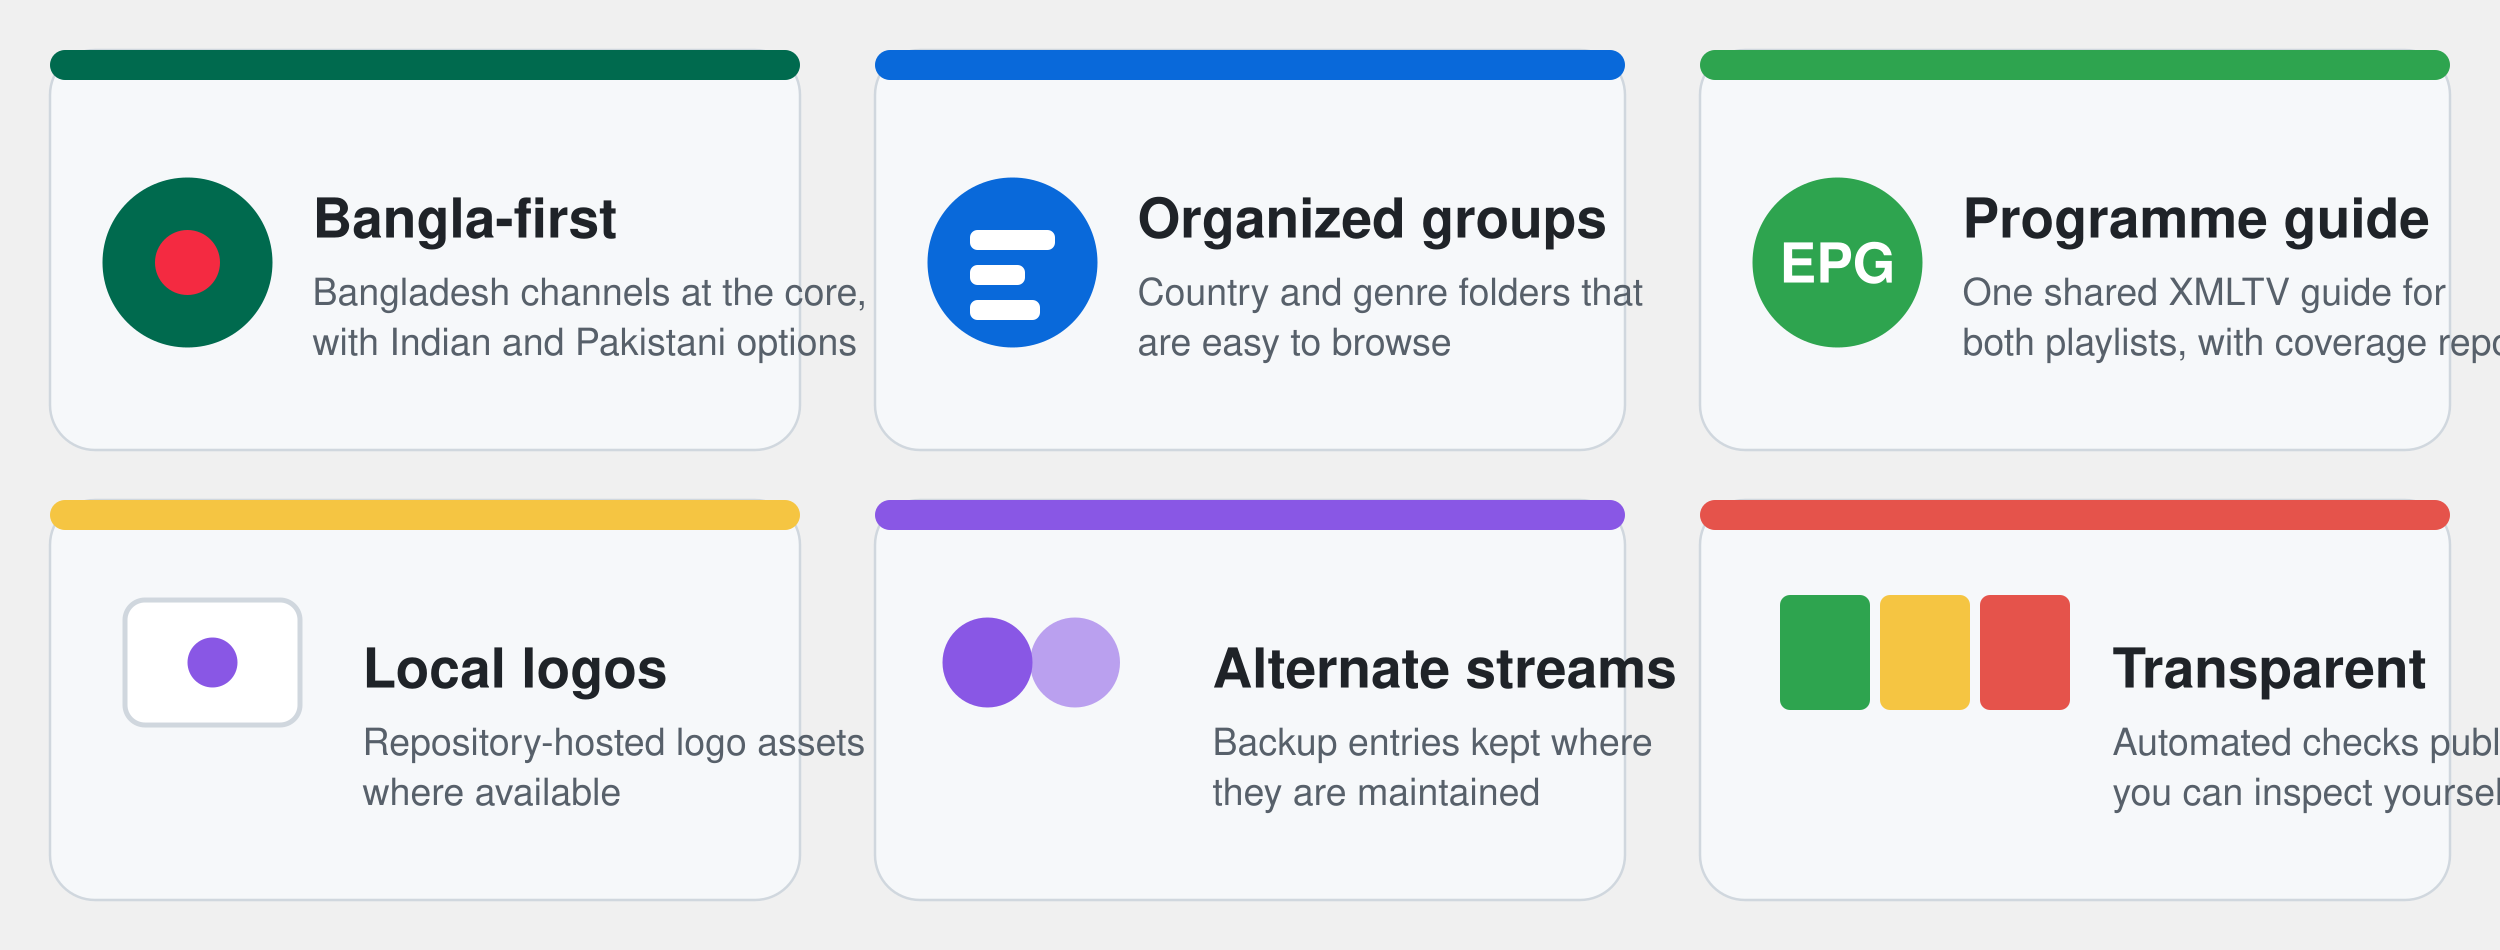
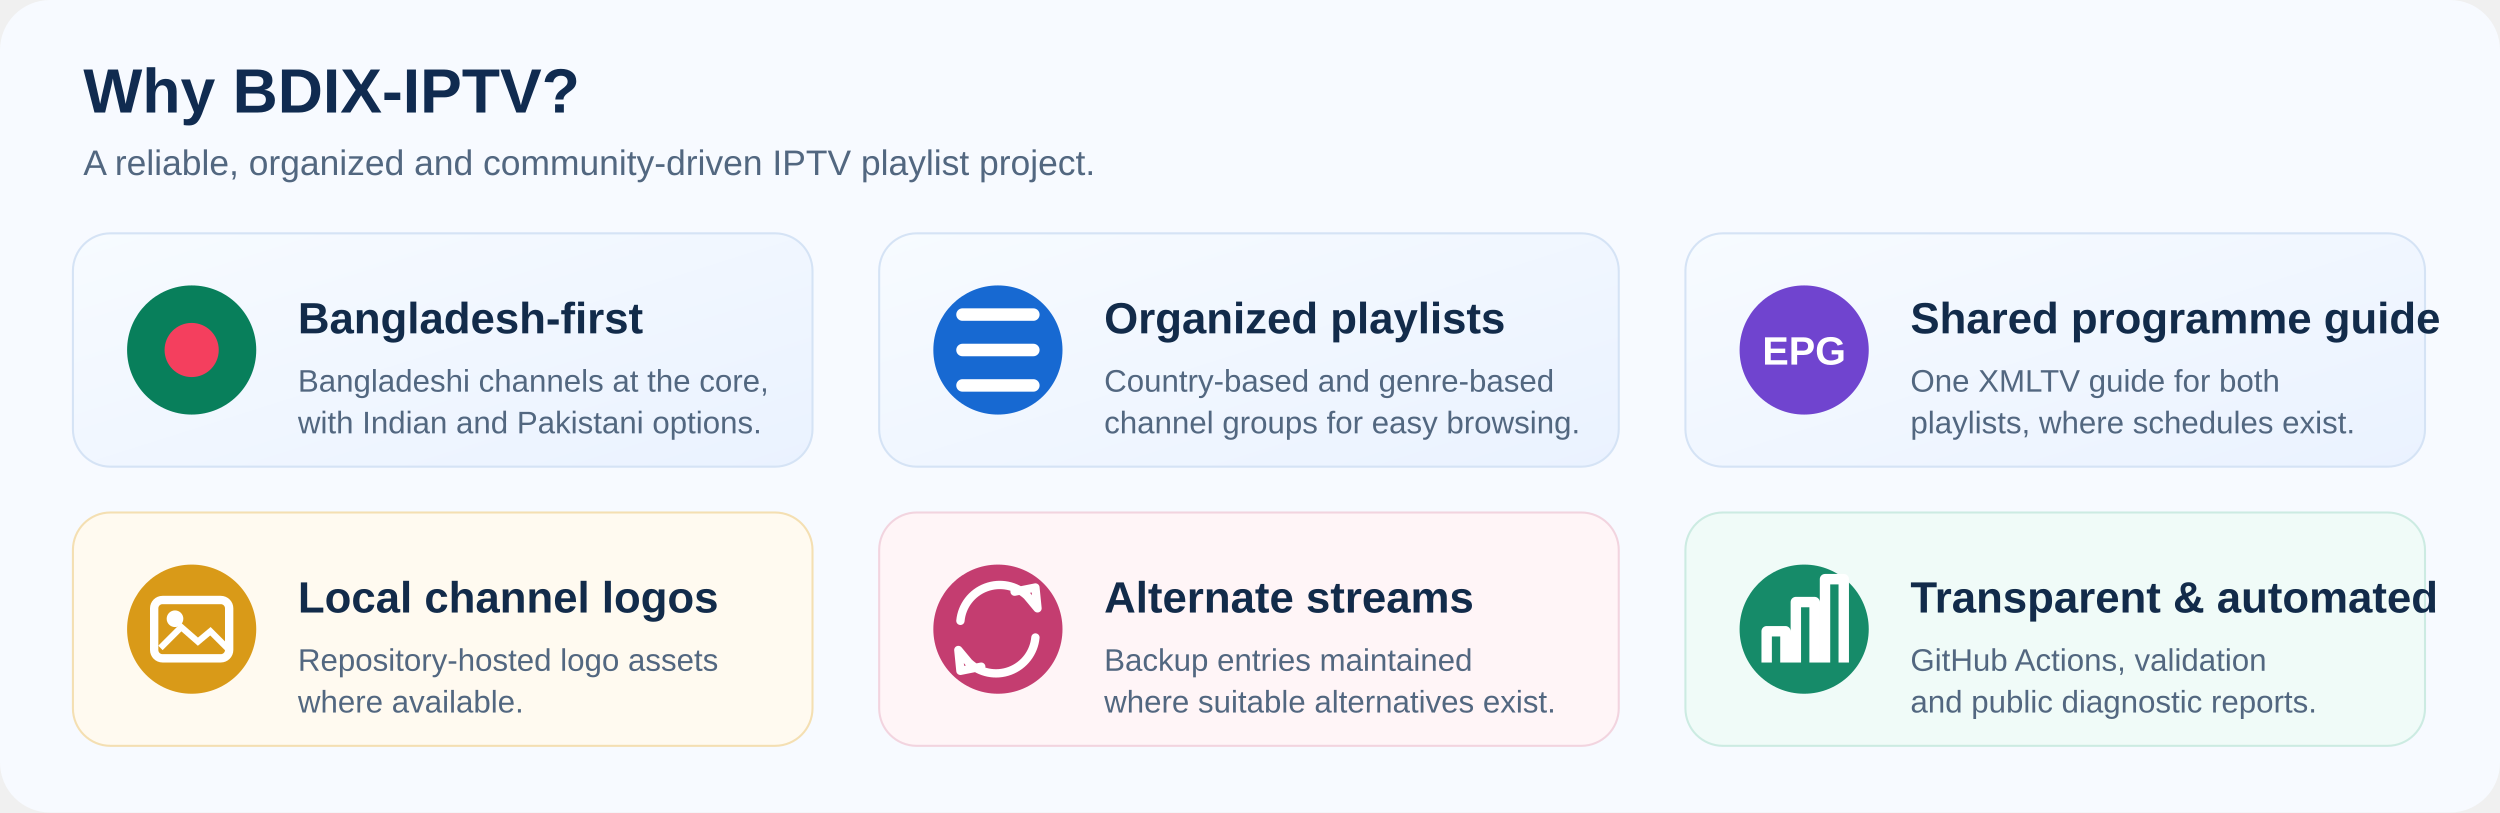
- <svg xmlns="http://www.w3.org/2000/svg" viewBox="0 0 1000 380" role="img" aria-label="BDIX-IPTV highlights: Bangla-first, organized groups, programme guide, local logos, alternate streams, transparent reports">
-   <g font-family="Segoe UI, Helvetica, Arial, sans-serif">
-     <rect x="20" y="20" width="300" height="160" rx="18" fill="#f6f8fa" stroke="#d0d7de" />
-     <rect x="20" y="20" width="300" height="12" rx="6" fill="#006a4e" />
-     <circle cx="75" cy="105" r="34" fill="#006a4e" />
-     <circle cx="75" cy="105" r="13" fill="#f42a41" />
-     <text x="125" y="95" font-size="22" font-weight="700" fill="#1f2328">Bangla-first</text>
-     <text x="125" y="122" font-size="15" fill="#57606a">Bangladesh channels at the core,</text>
-     <text x="125" y="142" font-size="15" fill="#57606a">with Indian and Pakistani options</text>
-     <rect x="350" y="20" width="300" height="160" rx="18" fill="#f6f8fa" stroke="#d0d7de" />
-     <rect x="350" y="20" width="300" height="12" rx="6" fill="#0969da" />
-     <circle cx="405" cy="105" r="34" fill="#0969da" />
-     <rect x="388" y="92" width="34" height="8" rx="3" fill="#fff" />
-     <rect x="388" y="106" width="22" height="8" rx="3" fill="#fff" />
-     <rect x="388" y="120" width="28" height="8" rx="3" fill="#fff" />
-     <text x="455" y="95" font-size="22" font-weight="700" fill="#1f2328">Organized groups</text>
-     <text x="455" y="122" font-size="15" fill="#57606a">Country and genre folders that</text>
-     <text x="455" y="142" font-size="15" fill="#57606a">are easy to browse</text>
-     <rect x="680" y="20" width="300" height="160" rx="18" fill="#f6f8fa" stroke="#d0d7de" />
-     <rect x="680" y="20" width="300" height="12" rx="6" fill="#2ea44f" />
-     <circle cx="735" cy="105" r="34" fill="#2ea44f" />
-     <text x="735" y="113" text-anchor="middle" font-size="22" font-weight="700" fill="#fff">EPG</text>
-     <text x="785" y="95" font-size="22" font-weight="700" fill="#1f2328">Programme guide</text>
-     <text x="785" y="122" font-size="15" fill="#57606a">One shared XMLTV guide for</text>
-     <text x="785" y="142" font-size="15" fill="#57606a">both playlists, with coverage reports</text>
-     <rect x="20" y="200" width="300" height="160" rx="18" fill="#f6f8fa" stroke="#d0d7de" />
-     <rect x="20" y="200" width="300" height="12" rx="6" fill="#f5c542" />
-     <rect x="50" y="240" width="70" height="50" rx="8" fill="#ffffff" stroke="#d0d7de" stroke-width="2" />
-     <circle cx="85" cy="265" r="10" fill="#8957e5" />
-     <text x="145" y="275" font-size="22" font-weight="700" fill="#1f2328">Local logos</text>
-     <text x="145" y="302" font-size="15" fill="#57606a">Repository-hosted logo assets</text>
-     <text x="145" y="322" font-size="15" fill="#57606a">where available</text>
-     <rect x="350" y="200" width="300" height="160" rx="18" fill="#f6f8fa" stroke="#d0d7de" />
-     <rect x="350" y="200" width="300" height="12" rx="6" fill="#8957e5" />
-     <circle cx="395" cy="265" r="18" fill="#8957e5" />
-     <circle cx="430" cy="265" r="18" fill="#8957e5" opacity="0.55" />
-     <text x="485" y="275" font-size="22" font-weight="700" fill="#1f2328">Alternate streams</text>
-     <text x="485" y="302" font-size="15" fill="#57606a">Backup entries kept where</text>
-     <text x="485" y="322" font-size="15" fill="#57606a">they are maintained</text>
-     <rect x="680" y="200" width="300" height="160" rx="18" fill="#f6f8fa" stroke="#d0d7de" />
-     <rect x="680" y="200" width="300" height="12" rx="6" fill="#e5534b" />
-     <rect x="712" y="238" width="36" height="46" rx="4" fill="#2ea44f" />
-     <rect x="752" y="238" width="36" height="46" rx="4" fill="#f5c542" />
-     <rect x="792" y="238" width="36" height="46" rx="4" fill="#e5534b" />
-     <text x="845" y="275" font-size="22" font-weight="700" fill="#1f2328">Transparent</text>
-     <text x="845" y="302" font-size="15" fill="#57606a">Automated checks publish reports</text>
-     <text x="845" y="322" font-size="15" fill="#57606a">you can inspect yourself</text>
+ <svg xmlns="http://www.w3.org/2000/svg" width="1200" height="390" viewBox="0 0 1200 390" role="img" aria-labelledby="t">
+   <defs>
+     <linearGradient id="b" x2="1" y2="1">
+       <stop stop-color="#f7fbff" />
+       <stop offset="1" stop-color="#eaf2ff" />
+     </linearGradient>
+   </defs>
+   <rect width="1200" height="390" rx="24" fill="#f7faff" />
+   <text x="40" y="54" font-family="Arial" font-size="30" font-weight="700" fill="#102b50">Why BDIX-IPTV?</text>
+   <text x="40" y="84" font-family="Arial" font-size="17" fill="#526780">A reliable, organized and community-driven IPTV playlist project.</text>
+   <g font-family="Arial">
+     <g transform="translate(35 112)">
+       <rect width="355" height="112" rx="18" fill="url(#b)" stroke="#d5e3f5" />
+       <circle cx="57" cy="56" r="31" fill="#087f5b" />
+       <circle cx="57" cy="56" r="13" fill="#f43f5e" />
+       <text x="108" y="48" font-size="21" font-weight="700" fill="#122b4a">Bangladesh-first</text>
+       <text x="108" y="76" font-size="15" fill="#526780">Bangladeshi channels at the core,</text>
+       <text x="108" y="96" font-size="15" fill="#526780">with Indian and Pakistani options.</text>
+     </g>
+     <g transform="translate(422 112)">
+       <rect width="355" height="112" rx="18" fill="url(#b)" stroke="#d5e3f5" />
+       <circle cx="57" cy="56" r="31" fill="#1769d2" />
+       <path d="M40 39h34M40 56h34M40 73h34" stroke="#fff" stroke-width="6" stroke-linecap="round" />
+       <text x="108" y="48" font-size="21" font-weight="700" fill="#122b4a">Organized playlists</text>
+       <text x="108" y="76" font-size="15" fill="#526780">Country-based and genre-based</text>
+       <text x="108" y="96" font-size="15" fill="#526780">channel groups for easy browsing.</text>
+     </g>
+     <g transform="translate(809 112)">
+       <rect width="355" height="112" rx="18" fill="url(#b)" stroke="#d5e3f5" />
+       <circle cx="57" cy="56" r="31" fill="#7044cf" />
+       <text x="57" y="63" text-anchor="middle" font-size="19" font-weight="700" fill="#fff">EPG</text>
+       <text x="108" y="48" font-size="21" font-weight="700" fill="#122b4a">Shared programme guide</text>
+       <text x="108" y="76" font-size="15" fill="#526780">One XMLTV guide for both</text>
+       <text x="108" y="96" font-size="15" fill="#526780">playlists, where schedules exist.</text>
+     </g>
+     <g transform="translate(35 246)">
+       <rect width="355" height="112" rx="18" fill="#fffaf0" stroke="#f4dfb2" />
+       <circle cx="57" cy="56" r="31" fill="#d99a18" />
+       <rect x="39" y="42" width="36" height="28" rx="4" fill="none" stroke="#fff" stroke-width="4" />
+       <circle cx="49" cy="51" r="4" fill="#fff" />
+       <path d="M42 65l10-10 8 7 6-5 8 8" fill="none" stroke="#fff" stroke-width="3" />
+       <text x="108" y="48" font-size="21" font-weight="700" fill="#122b4a">Local channel logos</text>
+       <text x="108" y="76" font-size="15" fill="#526780">Repository-hosted logo assets</text>
+       <text x="108" y="96" font-size="15" fill="#526780">where available.</text>
+     </g>
+     <g transform="translate(422 246)">
+       <rect width="355" height="112" rx="18" fill="#fff5f7" stroke="#f2d4df" />
+       <circle cx="57" cy="56" r="31" fill="#c43d70" />
+       <path d="M39 52a19 19 0 0 1 32-12l5 6M76 46l-1-10-10 2M75 60a19 19 0 0 1-32 12l-5-6M38 66l1 10 10-2" fill="none" stroke="#fff" stroke-width="4" stroke-linecap="round" stroke-linejoin="round" />
+       <text x="108" y="48" font-size="21" font-weight="700" fill="#122b4a">Alternate streams</text>
+       <text x="108" y="76" font-size="15" fill="#526780">Backup entries maintained</text>
+       <text x="108" y="96" font-size="15" fill="#526780">where suitable alternatives exist.</text>
+     </g>
+     <g transform="translate(809 246)">
+       <rect width="355" height="112" rx="18" fill="#f0fbf8" stroke="#ccebe2" />
+       <circle cx="57" cy="56" r="31" fill="#168b69" />
+       <path d="M39 72V57h9v15M53 72V43h9v29M67 72V32h9v40" fill="none" stroke="#fff" stroke-width="5" stroke-linejoin="round" />
+       <text x="108" y="48" font-size="21" font-weight="700" fill="#122b4a">Transparent &amp; automated</text>
+       <text x="108" y="76" font-size="15" fill="#526780">GitHub Actions, validation</text>
+       <text x="108" y="96" font-size="15" fill="#526780">and public diagnostic reports.</text>
+     </g>
  </g>
</svg>
